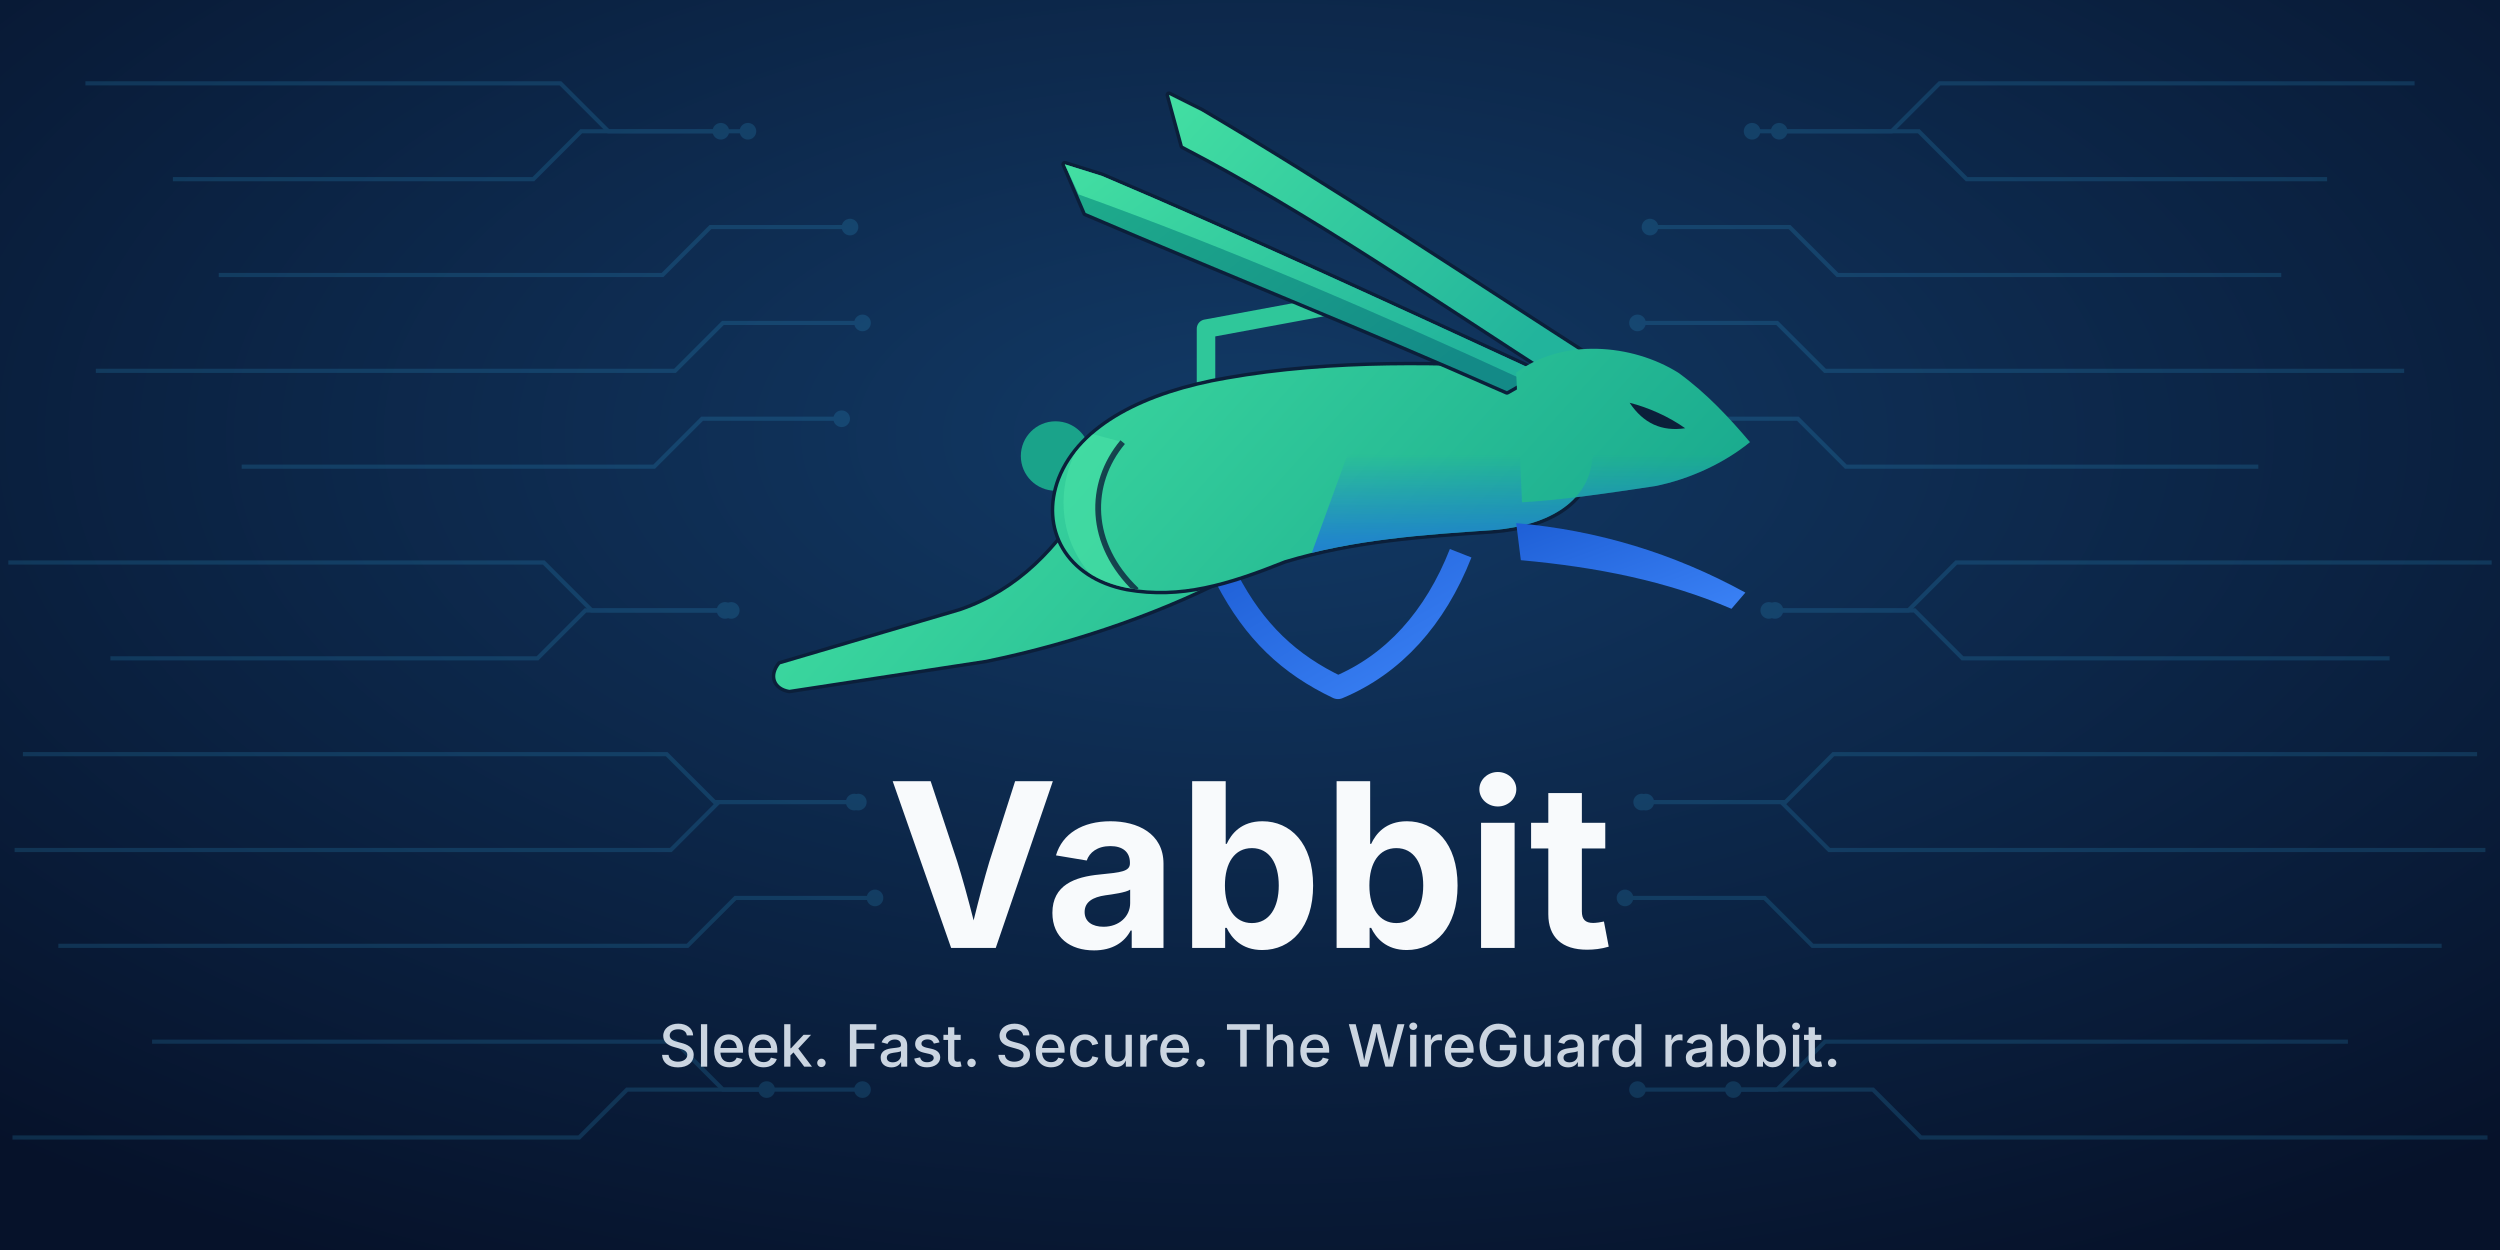
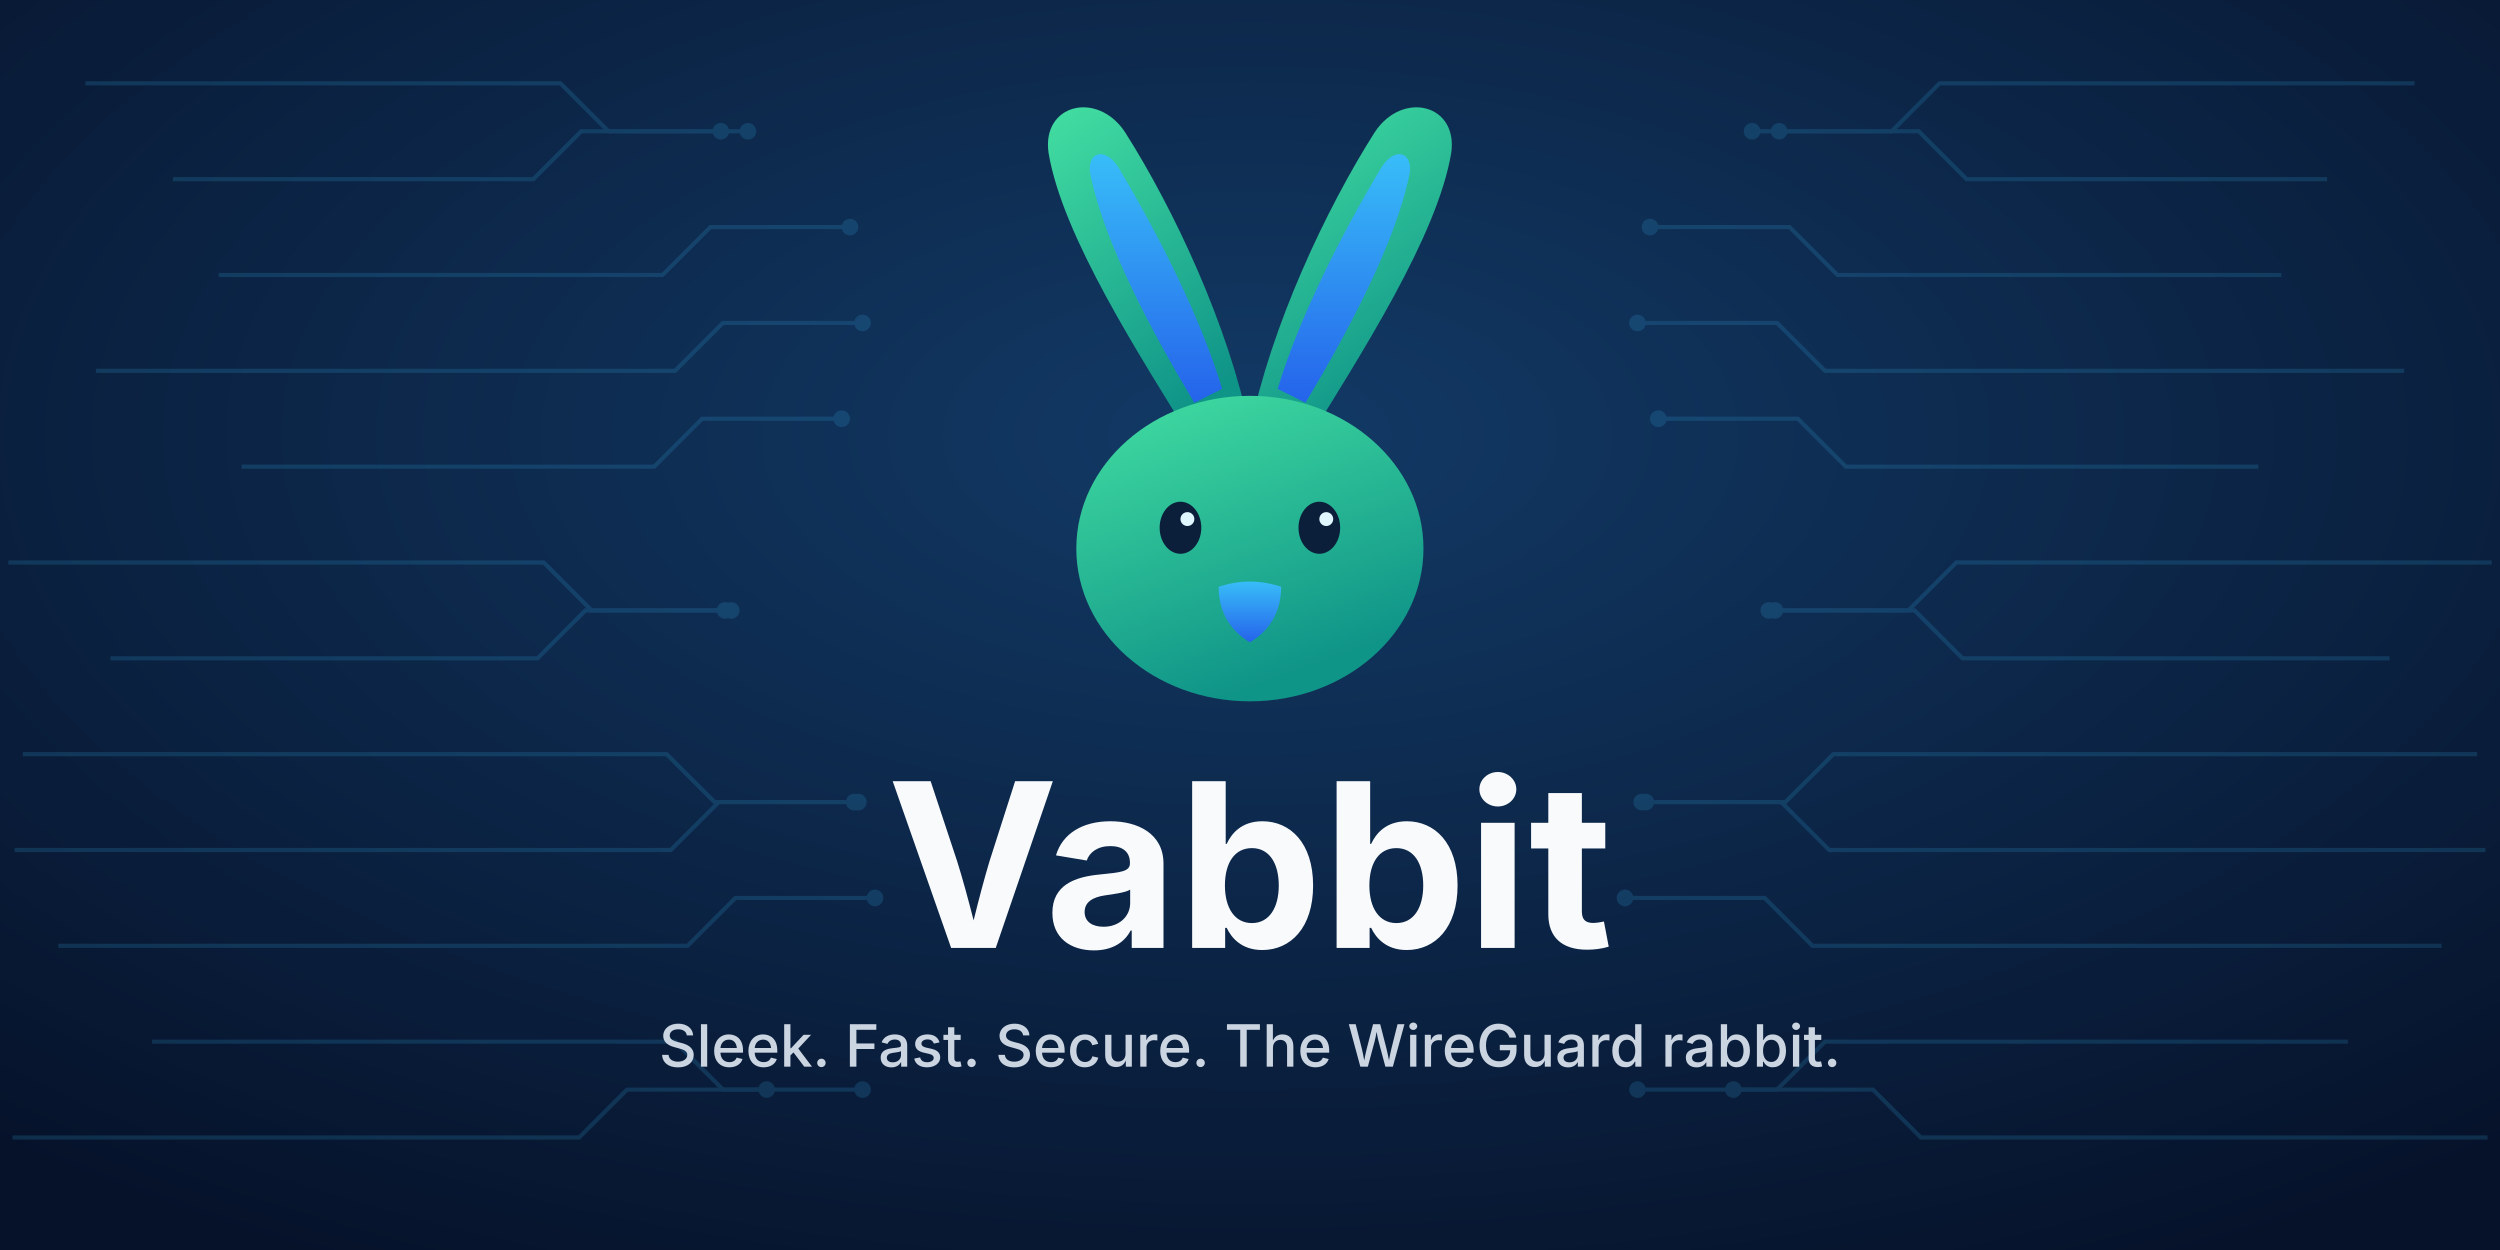
<svg xmlns="http://www.w3.org/2000/svg" viewBox="0 0 1200 600" width="1200" height="600" role="img" aria-label="Vabbit: Sleek. Fast. Secure. The WireGuard rabbit.">
  <defs>
    <radialGradient id="bgb" cx="0.5" cy="0.35" r="0.75">
      <stop offset="0" stop-color="#123a66" />
      <stop offset="1" stop-color="#06122a" />
    </radialGradient>
  </defs>
  <rect width="1200" height="600" fill="url(#bgb)" />
  <g fill="none" stroke="#38bdf8" stroke-width="2" opacity="0.16">
    <path d="M41 40 H269 L292 63 H359" />
    <circle cx="359" cy="63" r="3" fill="#38bdf8" />
    <path d="M1159 40 H931 L908 63 H841" />
    <circle cx="841" cy="63" r="3" fill="#38bdf8" />
    <path d="M83 86 H256 L279 63 H346" />
    <circle cx="346" cy="63" r="3" fill="#38bdf8" />
    <path d="M1117 86 H944 L921 63 H854" />
    <circle cx="854" cy="63" r="3" fill="#38bdf8" />
    <path d="M105 132 H318 L341 109 H408" />
    <circle cx="408" cy="109" r="3" fill="#38bdf8" />
    <path d="M1095 132 H882 L859 109 H792" />
    <circle cx="792" cy="109" r="3" fill="#38bdf8" />
    <path d="M46 178 H324 L347 155 H414" />
    <circle cx="414" cy="155" r="3" fill="#38bdf8" />
    <path d="M1154 178 H876 L853 155 H786" />
    <circle cx="786" cy="155" r="3" fill="#38bdf8" />
    <path d="M116 224 H314 L337 201 H404" />
    <circle cx="404" cy="201" r="3" fill="#38bdf8" />
    <path d="M1084 224 H886 L863 201 H796" />
    <circle cx="796" cy="201" r="3" fill="#38bdf8" />
    <path d="M4 270 H261 L284 293 H351" />
    <circle cx="351" cy="293" r="3" fill="#38bdf8" />
    <path d="M1196 270 H939 L916 293 H849" />
    <circle cx="849" cy="293" r="3" fill="#38bdf8" />
    <path d="M53 316 H258 L281 293 H348" />
    <circle cx="348" cy="293" r="3" fill="#38bdf8" />
    <path d="M1147 316 H942 L919 293 H852" />
    <circle cx="852" cy="293" r="3" fill="#38bdf8" />
    <path d="M11 362 H320 L343 385 H410" />
    <circle cx="410" cy="385" r="3" fill="#38bdf8" />
    <path d="M1189 362 H880 L857 385 H790" />
    <circle cx="790" cy="385" r="3" fill="#38bdf8" />
    <path d="M7 408 H322 L345 385 H412" />
    <circle cx="412" cy="385" r="3" fill="#38bdf8" />
    <path d="M1193 408 H878 L855 385 H788" />
    <circle cx="788" cy="385" r="3" fill="#38bdf8" />
    <path d="M28 454 H330 L353 431 H420" />
    <circle cx="420" cy="431" r="3" fill="#38bdf8" />
    <path d="M1172 454 H870 L847 431 H780" />
    <circle cx="780" cy="431" r="3" fill="#38bdf8" />
    <path d="M73 500 H324 L347 523 H414" />
    <circle cx="414" cy="523" r="3" fill="#38bdf8" />
    <path d="M1127 500 H876 L853 523 H786" />
    <circle cx="786" cy="523" r="3" fill="#38bdf8" />
    <path d="M6 546 H278 L301 523 H368" />
    <circle cx="368" cy="523" r="3" fill="#38bdf8" />
    <path d="M1194 546 H922 L899 523 H832" />
    <circle cx="832" cy="523" r="3" fill="#38bdf8" />
  </g>
-   <svg x="350" y="40" width="500" height="300.0" viewBox="40 50 900 540">
+   <svg x="493.3" y="40" width="213.3" height="300" viewBox="36 0 128 180">
    <defs>
-       <linearGradient id="teal" gradientUnits="userSpaceOnUse" x1="300" y1="200" x2="800" y2="650">
-         <stop offset="0" stop-color="#3fdca0" />
-         <stop offset="1" stop-color="#14a38c" />
+       <linearGradient id="vt" x1="0" y1="0" x2="0.4" y2="1">
+         <stop offset="0" stop-color="#43dfa2" />
+         <stop offset="1" stop-color="#0f9488" />
      </linearGradient>
-       <linearGradient id="ear" x1="0" y1="0" x2="1" y2="0.6">
-         <stop offset="0" stop-color="#43dfa2" />
-         <stop offset="1" stop-color="#22b49c" />
-       </linearGradient>
-       <linearGradient id="earDark" x1="0" y1="0" x2="1" y2="0.6">
-         <stop offset="0" stop-color="#1fae8c" />
-         <stop offset="1" stop-color="#138a87" />
-       </linearGradient>
-       <linearGradient id="head" x1="0" y1="0" x2="0.6" y2="1">
-         <stop offset="0" stop-color="#3fdca0" />
-         <stop offset="1" stop-color="#19a990" />
-       </linearGradient>
-       <linearGradient id="chest" gradientUnits="userSpaceOnUse" x1="0" y1="370" x2="0" y2="520">
-         <stop offset="0" stop-color="#1d6fe0" stop-opacity="0" />
-         <stop offset="0.5" stop-color="#1d6fe0" stop-opacity="0.7" />
+       <linearGradient id="vb" x1="0" y1="0" x2="0" y2="1">
+         <stop offset="0" stop-color="#38bdf8" />
        <stop offset="1" stop-color="#2563eb" />
      </linearGradient>
-       <linearGradient id="blue" x1="0" y1="0" x2="1" y2="1">
-         <stop offset="0" stop-color="#1e5fd6" />
-         <stop offset="1" stop-color="#3b82f6" />
-       </linearGradient>
-       <radialGradient id="knob" cx="0.4" cy="0.4" r="0.7">
-         <stop offset="0" stop-color="#e0f7ff" />
-         <stop offset="0.6" stop-color="#7dd3fc" />
-         <stop offset="1" stop-color="#38bdf8" />
-       </radialGradient>
-       <filter id="glow" x="-40%" y="-60%" width="180%" height="220%">
-         <feGaussianBlur stdDeviation="10" result="b" />
-         <feMerge>
-           <feMergeNode in="b" />
-           <feMergeNode in="SourceGraphic" />
-         </feMerge>
-       </filter>
-       <path id="bodyShape" d="M745 298 C 660 292, 560 290, 470 306 C 400 318, 344 346, 326 392 C 310 434, 332 476, 384 486 C 430 494, 470 482, 520 462 C 580 444, 640 440, 700 436 C 750 432, 784 410, 786 372 C 788 336, 772 306, 745 298 Z" />
-       <path id="headShape" d="M720 300 C 760 270, 820 275, 860 300 C 885 318, 905 340, 922 360 C 900 378, 870 392, 840 398 C 800 404, 760 410, 725 412 Z" />
-       <clipPath id="bodyClip">
-         <use href="#bodyShape" />
-         <use href="#headShape" />
-       </clipPath>
    </defs>
-     <g id="rabbit" stroke-linejoin="round">
-       <path d="M470 478 C 494 524, 524 552, 566 572 C 614 552, 650 512, 672 456" fill="none" stroke="url(#blue)" stroke-width="20" />
-       <path d="M452 312 L452 262 L560 242" fill="none" stroke="#2fc79a" stroke-width="16" />
-       <circle cx="322" cy="372" r="30" fill="#1aa38a" />
-       <path d="M352 408 C 324 452, 292 488, 240 506 L 84 552 C 76 562, 80 572, 92 574 L 262 548 C 340 532, 420 504, 482 470 Z" fill="url(#teal)" stroke="#0b1f3a" stroke-width="6" paint-order="stroke" />
-       <use href="#bodyShape" fill="url(#teal)" stroke="#0b1f3a" stroke-width="6" paint-order="stroke" />
-       <path d="M330 120 L 362 130 C 480 180, 610 240, 740 300 L 712 316 C 590 262, 460 210, 348 162 Z" fill="url(#earDark)" stroke="#0b1f3a" stroke-width="6" paint-order="stroke" />
-       <path d="M330 120 L 362 130 C 480 180, 610 240, 740 300 L 728 307 C 600 248, 470 192, 342 146 Z" fill="url(#ear)" />
-       <path d="M420 60 L 448 74 C 560 140, 680 220, 792 292 L 762 308 C 650 236, 540 160, 432 104 Z" fill="url(#ear)" stroke="#0b1f3a" stroke-width="6" paint-order="stroke" />
-       <use href="#headShape" fill="url(#teal)" />
-       <g clip-path="url(#bodyClip)">
-         <path d="M600 300 L 960 300 L 960 560 L 520 520 Z" fill="url(#chest)" />
-         <path d="M350 352 C 322 386, 318 446, 362 484 L 392 488 C 350 448, 350 396, 380 360 Z" fill="#4be3a8" opacity="0.55" />
-         <path d="M380 360 C 350 396, 350 448, 392 488" fill="none" stroke="#0b1f3a" stroke-width="5" opacity="0.8" />
-       </g>
-       <path d="M818 326 C 834 330, 852 338, 866 348 C 846 351, 830 344, 818 326 Z" fill="#0b1f3a" />
-       <path d="M720 430 C 790 436, 856 456, 918 490 L 906 504 C 850 480, 790 468, 724 462 Z" fill="url(#blue)" />
+     <g id="bunny">
+       <path d="M84 104 C 68 78, 46 44, 42 20 C 40 6, 56 2, 64 14 C 78 36, 94 70, 100 100 Z" fill="url(#vt)" />
+       <path d="M116 104 C 132 78, 154 44, 158 20 C 160 6, 144 2, 136 14 C 122 36, 106 70, 100 100 Z" fill="url(#vt)" />
+       <path d="M84 92 C 72 72, 58 46, 54 26 C 53 20, 58 18, 62 24 C 74 44, 86 68, 92 88 Z" fill="url(#vb)" />
+       <path d="M116 92 C 128 72, 142 46, 146 26 C 147 20, 142 18, 138 24 C 126 44, 114 68, 108 88 Z" fill="url(#vb)" />
+       <ellipse cx="100" cy="134" rx="50" ry="44" fill="url(#vt)" />
+       <ellipse cx="80" cy="128" rx="6" ry="7.5" fill="#0b1f3a" />
+       <ellipse cx="120" cy="128" rx="6" ry="7.5" fill="#0b1f3a" />
+       <circle cx="82" cy="125.5" r="2" fill="#e0f7ff" />
+       <circle cx="122" cy="125.5" r="2" fill="#e0f7ff" />
+       <path d="M91 145 C 97 143, 103 143, 109 145 C 109 153, 105 158, 100 161 C 95 158, 91 153, 91 145 Z" fill="url(#vb)" />
    </g>
  </svg>
  <text x="600" y="455" text-anchor="middle" font-family="Montserrat, Inter, 'Segoe UI', Helvetica, Arial, sans-serif" font-size="110" font-weight="700" fill="#f8fafc">Vabbit</text>
  <text x="600" y="512" text-anchor="middle" font-family="Montserrat, Inter, 'Segoe UI', Helvetica, Arial, sans-serif" font-size="28" font-weight="500" fill="#cbd5e1">Sleek. Fast. Secure. The WireGuard rabbit.</text>
</svg>
